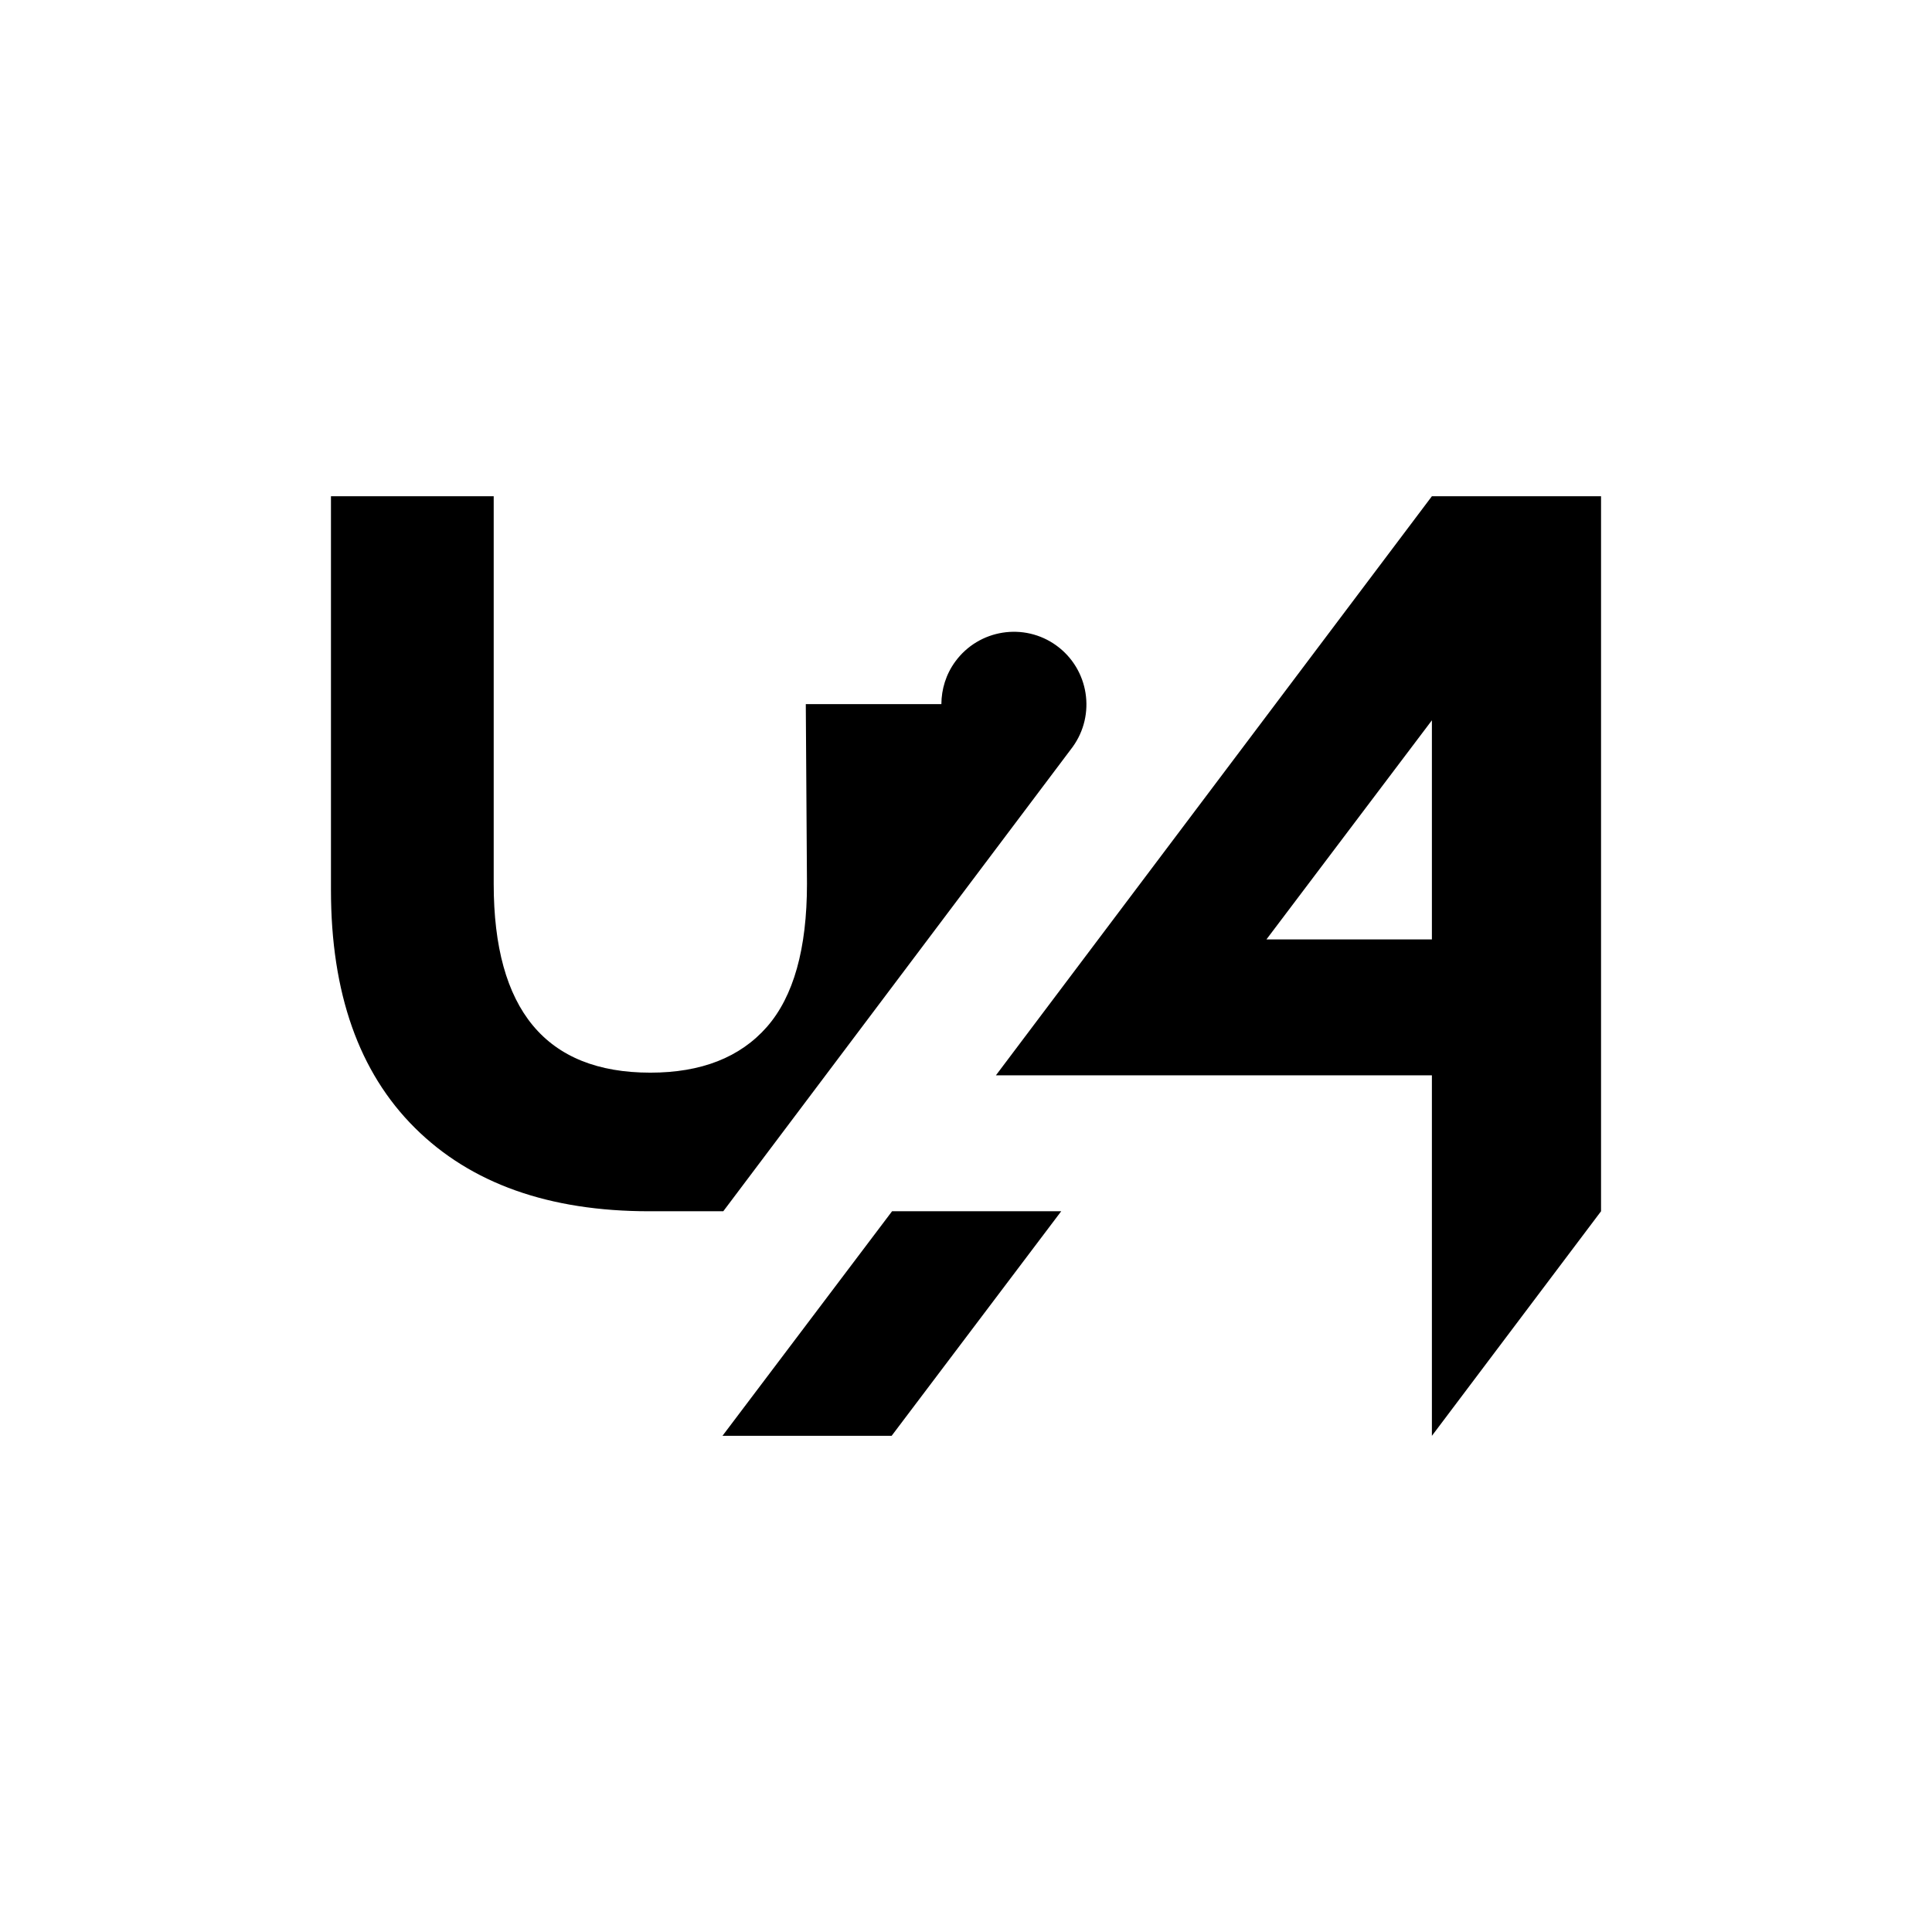
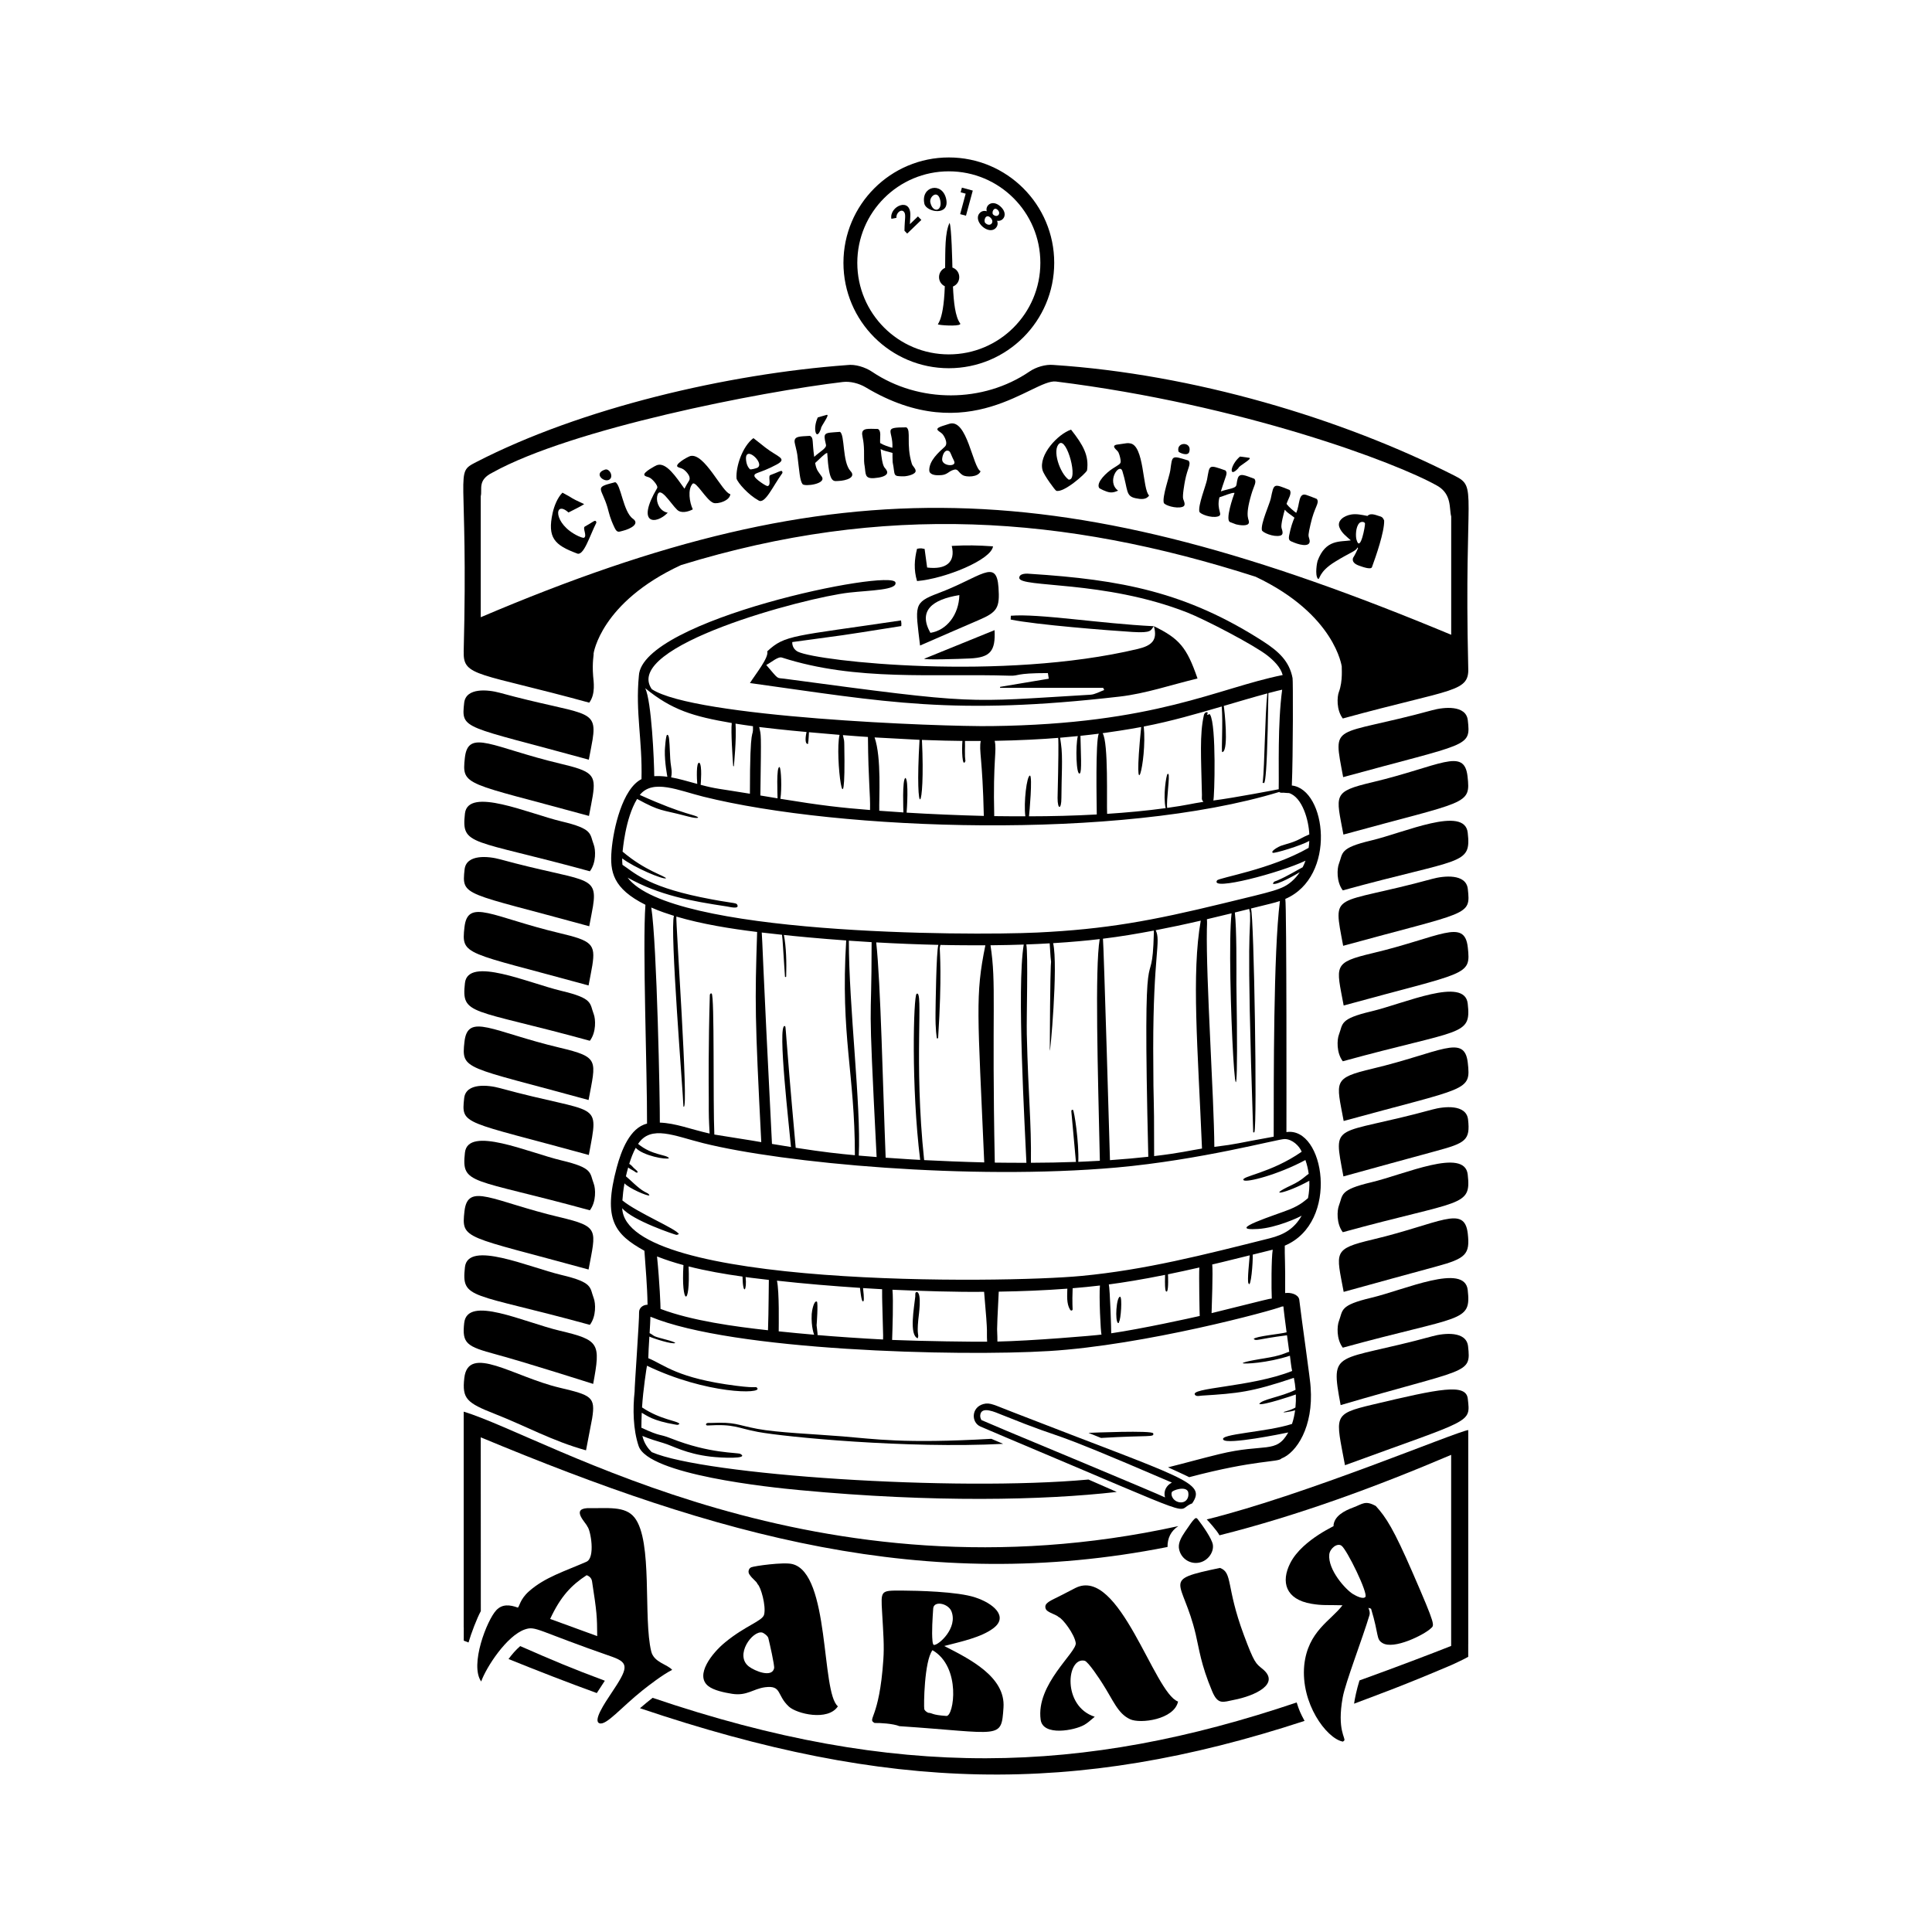
<svg xmlns="http://www.w3.org/2000/svg" id="_Шар_1" version="1.1" viewBox="0 0 1080 1080">
-   <path d="M590.631,360.93c-18.063-13.167-43.451-9.176-56.659,8.929-5.225,7.16-7.694,15.471-7.736,23.742h-75.792l.658,100.48c0,36.291-7.488,62.955-22.425,79.989-14.977,17.035-36.703,25.552-65.135,25.552-58.387,0-87.56-35.18-87.56-105.541v-216.678h-90.975v220.052c0,57.646,15.635,101.961,46.907,133.027,31.231,31.066,74.928,46.619,131.052,46.619h41.352l195.241-259.471c13.167-18.105,9.176-43.492-8.929-56.7v0Z" />
-   <path d="M894.992,277.402h-94.555l-243.711,323.701h243.711v201.536l94.555-125.538v-399.699 0ZM707.94,525.146l92.498-122.494v122.494h-92.498Z" />
-   <polygon points="498.668 677.101 593.223 677.101 498.421 802.639 403.866 802.639 498.668 677.101" />
-   <line x1="800.438" y1="277.402" x2="800.438" y2="277.361" />
+   <path d="M722.14,439.095c.718-16.862.702-59.548.411-60.029-1.756-9.366-7.706-14.917-16.571-20.618-42.947-27.577-79.349-34.423-130.143-37.677-1.567-.18-5.986-.424-6.063,2.235,0,5.718,47.303,1.107,93.84,19.359,9.812,3.842,37.466,18.213,44.922,24.112,3.545,2.821,7.334,6.505,8.491,10.868-36.485,7.297-70.812,27.423-162.695,28.544-28.964.411-166.373-4.909-189.979-20.643-16.787-23.98,85.336-51.124,110.36-53.979,11.724-1.316,26.953-1.359,25.859-5.665-1.914-7.96-141.96,20.821-143.438,52.155v-.013c-1.979,20.594,2.011,35.91,1.464,57.794-10.644,5.32-15.714,27.687-16.726,39.797-1.004,12.008.735,21.35,18.922,30.445-1.685,23.259,1.03,93.92.899,122.332-9.557,2.285-14.396,15.049-16.931,24.51-7.829,29.148-1.145,37.337,15.467,46.567.657,9.767,1.578,19.223,1.76,30.162-2.418.029-4.74,1.583-4.74,4.201.193,3.777-2.621,42.34-2.492,44.28h0c-1.056,9.719-.889,21.191,2.235,30.496,5.405,16.04,73.403,23.135,90.384,24.69,74.486,7.001,135.919,5.658,176.902.989-.567-.249-14.839-6.505-15.801-6.937-75.139,6.838-214.816-2.503-244.164-15.325-2.055-2.03-4.226-4.779-5.215-9.056,3.417,1.503,9.262,3.276,11.69,3.969,5.438,1.578,12.438,5.958,26.514,7.618,5.802.702,21.713,1.401,16.61-1.516-1.625-.916-17.016-.007-38.872-8.71-7.122-2.821-5.006-.618-16.507-5.948-.041-1.159.161-7.193.206-8.363,3.048,1.714,6.247,4.439,18.498,6.551,1.725.278,1.595.394,2.608-.36-1.244-1.803-10.492-2.208-20.939-9.172.558-9.676,2.619-22.749,2.762-23.315,33.126,15.943,64.922,15.974,61.584,12.435-1.021-1.117.81.383-11.677-1.22-33.119-4.195-40.132-11.711-49.174-15.428.013-2.222.308-7.155.604-12.075,1.869.935,13.01,4.569,14.465,3.584-.672-1.055-9.147-2.697-11.459-3.751-.822-.36-1.914-1.375-2.878-1.734.218-3.648.411-7.091.462-9.198,45.968,19.084,171.761,22.285,222.698,19.192,53.566-3.232,125.458-22.729,130.323-24.896.283.013.565,0,.822-.064.116,1.863.963,8.376,1.773,14.49-3.342.956-17.257,2.15-18.408,3.7,1.657,1.356,1.133.195,18.64-2.055.527,3.892,1.002,7.425,1.246,9.223-2.352.627-3.719,2.038-13.976,3.687-.567.092-11.589,1.803-12.037,2.698.568.591,13.925-.084,26.399-4.175.411,2.865.681,6.23,1.246,8.53-22.88,9.123-58.453,9.296-54.146,13.527.822.822,2.698.308,3.725.244,20.103-1.262,27.573-1.925,51.371-9.93.462,2.197.784,4.432.963,6.68-8.318,4.074-19.005,5.329-20.309,7.939,1.894.974,19.436-4.892,20.464-5.331.09,2.454.013,4.92-.231,7.335-.026-.039-.064-.064-.103-.051.187.156-2.812,1.449-4.046,1.773-7.194,1.948,3.307.367,3.969-.295-.334,2.608-.886,5.215-1.734,7.708-13.991,4.585-41.225,5.586-38.358,8.877,2.388,2.795,32.655-3.339,36.264-4.111-6.832,12.167-12.92,5.852-38.666,12.139-10.338,2.524-19.105,5.019-28.544,7.348.566.264,9.943,4.511,11.844,5.511,37.576-9.929,49.661-8.208,51.589-10.457,8.364-3.234,17.95-17.695,16.276-39.797h0c.154-1.76-5.267-39.424-6.372-49.097-.604-2.929-4.881-4.021-7.875-3.571.156-17.526-.313-20.301-.206-26.501,30.872-12.999,22.2-66.677.925-63.485.017-3.979.169-126.328-.617-130.335,28.855-12.414,22.951-61.287,3.635-63.407ZM718.723,385.412c0,.013-.013-.013,0,0h0ZM637.922,406.415c-5.013,49.417,3.422,19.413,1.452-.283,15.466-2.98,29.436-7.082,43.574-11.189.788,8.979-.285,25.244.257,25.461.039.013.103-.013.141-.013.051-.013.141,0,.193-.026,3.382-1.691.885-23.896.565-25.756,6.877-2.021,16.718-4.946,24.33-6.988-1.363,12.934-1.476,40.011-2.518,49.38-.026.064-.026.103-.039.128,0,0,.013,0,0,.013h.013c-.026.051-.039.103-.051.141-.013.064-.064.141-.064.193,0,.039.026.077.039.116.013.051.039.167.077.206.344-2.485,2.269,12.866,3.148-50.343,5.216-1.413,5.701-1.43,7.695-1.914-2.596,19.466-1.724,44.252-1.927,55.649-.582.12-24.966,4.84-36.547,6.295.631-1.262,1.796-42.121-1.824-48.005-.48-.78-.855.357-1.503.013-.635-.151.397-.547.167-1.053-.279-.677-1.731-.33-2.132,1.349-2.424,10.907-1.54,23.362-1.079,44.576.03,1.962-.415,2.454.835,3.867-6.884,1.031-8.99,1.837-20.258,3.391-.628-3.766,1.717-18.317.617-19.051-.154.026-.27.073-.45.128-.692.577-2.565,12.349-1.028,19.012,0,.013.013.026.013.039-10.707,1.476-21.994,2.49-32.732,3.199-.338-6.316.852-39.741-2.518-45.089,3.84-.514,14.685-2.122,21.555-3.443ZM556.029,414.135c12.882-.198,27.27-.945,35.609-1.67-.607,3.035.655-11.807-.45,33.618,0,6.669,2.145,6.684,2.145-.064,0-11.322.899-22.94-.244-30.291-.159-.892-.473-3.293-.488-3.34,3.301-.27,6.603-.578,9.904-.912-1.36,5.441-.915,22.314,1.118,20.862,1.226-.766.531-11.336.36-20.939h0v-.013h0v-.013h0v-.026h0v-.026c3.946-.401,7.201-.806,10.225-1.182-1.866,4.45-1.161,38.141-1.105,45.154-12.82.707-25.132,1.01-37.896,1.028.242-1.813,2.041-22.222.565-22.776-1.823,0-3.597,15.163-2.595,22.776-5.806,0-11.6-.026-17.393-.103-.768-31.487,1.58-36.574.244-42.083ZM514.022,413.57c-2.769,47.088,3.324,41.542,1.349.051,10.273.389,16.315.474,22.635.565-.44,4.987-.099,15.131,1.606,11.382.27-.573-.283-.237-.206-5.883.042-1.606.087-3.874.013-5.485,2.942.026,5.883.026,8.825.013-1.092,5.514.979,9.209,1.721,41.891-13.251-.323-30.326-1.041-43.163-1.837.158-1.582,1.242-18.306-.668-19.397-1.901.713-1.118,18.707-1.118,19.282-4.496-.283-8.992-.604-13.501-.938-.208-6.856,1.349-29.651-2.621-40.992,1.811.116,24.674,1.317,25.127,1.349ZM450.859,409.19c-1.981,9.112,2.351,6.516.578,5.549.077,0,.141,0,.206.026.064.013.103.039.128.064-.013-.013,0,0,0,0-.013-.013,0-.013,0,0,.013,0,.013.013.013.013v-.013c.013,0,.013.013.013.013v-.013c.013,0,.013.013.013.013v-.013c.013,0,.013.013.013.013v-.013h0v-.013h0v-.026c-.013,0,0,0,0-.013-.013.013.013-.039,0-.013v-.026h0v-.013c0,.013.026-.039.013-.026,0-.013.013-.026.013-.039,0-.026.013-.064.026-.09.091-.546.334-4.923.334-5.254,1.076.102,8.705.788,17.098,1.477-2.768,11.765,3.657,58.603,2.659,5.665-.058-2.787-.029-2.25-.784-5.524,4.749.396,9.801.758,14.002,1.041.204,24.915,1.406,32.171,1.169,40.825-16.247-1.282-27.207-2.512-50.112-6.256.884-5.748.437-16.854-.437-17.727-1.989-.796-1.117,16.262-1.143,17.458-10.891-1.8-9.483-1.577-9.609-1.593.533-37.79.413-32.924-.655-38.268,2.942.372,15.176,1.789,26.463,2.775ZM409.058,404.167c-.547,5.059.441,18.956.796,24.035.026.039.18.18.231.18.026,0,.128-.103.154-.128.036-.569,1.547-15.344.925-23.739,2.889.476,6.869,1.044,9.75,1.439.263,8.026-1.709-4.046-1.709,37.742-18.235-3.01-18.483-2.591-27.529-4.971.065-.861.927-10.919-.707-12.319-1.939-.776-1.401,9.623-1.195,11.805-5.972-1.629-10.24-2.895-14.593-3.661.874-4.589-.405-4.757-.642-13.064-.354-8.258-.531-10.527-1.4-10.701-.064.013-.141.026-.244.013-.759.379-1.233,8.216-1.246,8.787-.154,6.785,1.413,14.519,1.413,14.632-2.732-.377-5.049-.454-7.335-.334-.045-8.453-1.511-42.087-5.061-49.187,14.984,12.26,26.846,15.775,48.391,19.475ZM429.316,743.622c-18.37-2.018-42.694-5.314-60.081-11.934.031-1.384-.502-15.032-1.953-29.327,4.829,1.919,9.776,3.483,14.773,4.83-1.388,22.222,3.905,24.365,2.878.758,9.754,2.462,20.116,4.287,30.124,5.665.282,11.281,2.554,7.527,1.747.27,1.228.137,2.873.452,12.987,1.593-.09.72-.073,17.679-.475,28.146ZM493.636,748.787c-10.64-.516-28.22-1.725-36.637-2.479.064-.708.025-.797-.514-5.447v.013-.039.013c.065-.583.904-12.31.18-13.231-1.708-.854-2.813,5.166-2.916,6.911-.424,7.497,1.525,12.088,1.362,11.51,0,.013.013.051,0,.039,0,.013.013.051,0,.026v.013c-6.603-.565-13.206-1.195-19.809-1.888,0-3.241.392-22.031-.976-28.325,15.547,1.727,31.098,2.999,46.425,4.021.09.808.684,7.253,1.554,7.579.02-.008-.033.019.373-.167.58-.58-.168-6.714-.231-7.284,2.099.161,8.601.517,10.662.629,0,8.69.016,2.988.565,25.872.013.694-.038,1.464-.038,2.235ZM498.697,749.031c.211-6.175.752-21.939.193-28.056,15.184.686,36.156,1.36,51.23,1.156,2.394,26.97,1.271,20.461,1.696,27.889-7.014.09-36.169-.273-53.118-.989ZM557.558,749.943c0-9.591-.704.543.745-27.902,12.619-.196,25.66-.699,38.345-1.67-.062,3.695-.55,8.332,1.503,11.69.442.737,1.212.722,1.452-.026.075-.224-.341-3.415.013-11.908,5.381-.439,10.195-.925,15.261-1.516-.578,5.355.369,26.597.899,27.426-4.458.604-39.647,3.548-58.218,3.905ZM621.171,745.318c.123-.537-.712-25.125-1.336-27.311,8.199-1.08,18.243-2.691,31.447-5.344-.317,11.578.835,8.794.912,9.365.051-.039.141-.077.193-.128.026-.039.051-.09.064-.141.801-1.441.5-8.848.462-9.416,5.287-1.065,12.204-2.589,17.522-3.802-.272,3.858.135,26.862.218,27.092-5.216,1.208-32.323,7.168-49.483,9.686ZM710.939,725.895c-2.414.324.165-.223-33.657,8.157.131-4.462.816-22.993.36-27.195.937-.225,7.108-1.644,20.952-5.113-.161,2.573-1.464,14.081-.732,15.544,1.4,3.735,2.619-12.142,2.415-15.942,2.622-.667,11.116-2.759,11.176-2.775-.791,5.007-.778,22.024-.514,27.324ZM727.651,643.822c-17.346,12.073-34.359,13.745-32.475,15.891,1.391,1.58,19.405-3.095,34.556-11.253.922,2.616,1.521,5.293,1.837,7.695-1.58,1.002-3.931,3.725-9.583,6.346-14.871,6.943-2.708,4.584,9.93-2.454.126,3.303-.094,6.461-.719,9.699-1.4,1.105-3.88,3.687-10.097,6.243-7.344,3.006-37.306,12.226-17.843,11.009,10.307-.65,22.817-6.453,24.382-7.438-4.159,7.352-9.947,10.67-17.856,12.653-37.159,9.331-69.625,17.652-105.132,21.029-43.664,4.21-255,6.656-256.83-37.857,5.708,6.931,29.626,14.838,30.214,14.901.514.051.951-.218,1.452-.424-1.232-2.875-23.1-11.863-31.563-18.807.25-3.17.494-5.845,1.169-9.557,2.51,2.763,12.661,7.185,13.925,6.77-.375-1.06-.465-.89-2.749-2.12-3.453-1.851-8.184-6.854-10.38-8.594.373-1.657.796-3.289,1.272-4.92.822.732,2.454,1.464,3.237,1.978.347.231,1.529,1.31,1.965.771.462-.578-1.362-1.747-2.12-2.531-.758-.784-1.4-1.644-2.441-2.197-.013-.039-.026-.064-.039-.09.938-3.045,2.081-6.115,3.61-8.928,4.071,4.431,17.091,6.798,18.614,5.794-1.473-2.174-9.352-1.437-17.291-7.977,7.171-10.872,20.462-4.37,36.457-.411,44.776,11.156,148.902,20.847,230.971,13.617,47.121-4.226,90.431-16.005,93.994-15.929,4.2.002,8.227,3.823,9.532,7.091ZM382.043,618.567c.039.039.128.064.193.09,2.804,1.402-4.551-103.478-4.149-106.288,14.232,4.222,30.414,6.814,45.154,8.607-1.287,39.86-1.268,47.248,2.312,117.49-3.429-.686-23.611-3.757-26.232-4.252-.798-18.358.168-77.443-1.503-78.836-.735-.21-1.028.39-1.028,1.079-.829,27.792-.617,51.541-.617,51.14.056,1.11.039,13.703.039,13.129,0,5.344.387,10.829.462,12.936-10.706-2.399-18.915-5.812-27.824-6.115.124-10.809-1.62-100.231-4.779-120.239,5.192,2.302,8.784,3.364,12.679,4.65-2.432,7.47,5.112,99.045,5.293,106.609ZM376.75,511.971h0q0-.013,0,0h0ZM438.809,546.051c.185.092.118.04.295.128.051,0,.128-.051.18-.077.039-.013.09-.026.116-.051.039-.051.051-.141.077-.193.239-7.638.068-16.458-1.285-23.213,4.702.553,19.951,2.02,34.838,3.083-3.268,53.539,4.856,74.109,4.856,120.046-8.866-.816-17.047-1.669-33.078-4.162-6.509-71.816-5.228-67.33-6.153-68.071-4.206-.901,2.704,58.01,3.507,67.647-3.546-.565-7.078-1.143-10.624-1.734-5.57-109.89-5.266-112.317-5.716-118.17,3.777.45,7.553.861,11.33,1.259.477,3.816.482,6.661,1.657,23.508ZM490.039,646.789c-3.327-.257-6.654-.527-9.981-.809,1.336-28.039-5.549-83.175-5.549-120.136,4.347.302,8.42.569,12.73.822,0,53.81-2.314,20.165,2.8,120.123ZM523.708,580.414c.411.154.554.13.719-.283,2.199-34.674.912-47.793.912-49.894-.065-.392.469-2.498.36-2.017,2.862,0,4.298.218,25.127.218-5.755,28.077-4.28,37.51-.629,121.356-11.463-.276-25.27-.843-33.592-1.285-5.911-55.736-.165-95.855-4.226-92.954-1.722,1.076-3.107,51.951,2.004,92.838-.585-.035-9.172-.487-19.295-1.233-1.53-38.725-2.79-97.907-5.28-120.354,11.902.67,23.419,1.121,34.748,1.387-1.192,3.426-1.554,34.982-1.593,37.909-.132,9.945.712,13.736.745,14.31ZM573.769,650.014c-5.896.013-11.793-.026-17.676-.103-1.76-87.21.999-99.392-2.402-121.498,6.832-.054,14.383-.24,18.588-.398-3.992,23.954.705,102.943,1.49,121.998ZM588.709,527.232c9.987-.607,19.372-1.475,26.026-2.274-2.731,16.384-1.042,73.336.09,123.925-7.945.452-11.431.547-12.05.591.45-10.782-2.268-28.714-3.006-29.083-.749-.068-.909.218-.874.963.051.585,2.493,27.585,2.556,28.158-8.388.321-16.777.462-25.165.488.3-23.082-1.456-36.177-2.299-71.976-.218-9.362.8-44.191-.27-50.074,4.355-.154,8.722-.36,13.064-.617,1.669,29.212.388-21.944.064,59.785.075,3.714,4.805-47.13,1.863-59.888ZM641.904,646.635c-5.711.641-13.3,1.343-21.427,1.901,0-.566-3.519-121.605-3.918-123.797,9.802-1.199,18.697-2.702,28.415-4.535.06.479.061,1.083.039,1.31-1.04,40.404-6.517-14.817-3.109,125.12ZM646.041,519.999c7.197-1.38,16.398-3.314,25.191-5.357-5.241,29.696-1.664,70.962.694,127.407-6.929,1.082-11.771,2.448-26.758,4.214,0-44.15-.397-18.16-.514-60.081,0-52.939,4.458-59.837,1.387-66.183ZM674.662,513.859c3.932-.907,7.517-1.78,13.797-3.314-3.276,27.817,4.785,171.16,2.698,39.81,0-9.75.183-31.084-.874-40.259,2.685-.655,5.37-1.323,8.054-1.991.135,1.261.325,1.306.45,2.274-.013,0,0,.039,0,.051v.051h0c.417,13.742-2.275,2.325,1.76,122.448.206.141.45.167.668.013,1.64-4.546-.203-120.633-1.914-125.082,10.827-2.726,12.699-3.03,16.173-4.188-3.646,28.886-3.434,99.488-3.468,131.736-22.502,4.013-19.117,3.946-33.181,5.704-.187-27.899-4.704-93.541-4.175-121.831.032-1.953.214-3.502.012-5.421ZM683.872,504.969c-39.999,9.739-65.567,14.477-104.053,16.327-39.898,1.865-205.268,1.147-228.98-30.702,17.824,9.916,35.194,13.061,55.597,16.135,1.192.166,7.212,1.792,5.652-1.041-.683-1.278-2.507-.454-20.502-4.175-30.748-6.374-37.592-14.22-43.625-18.074-.141-1.182-.18-2.389-.154-3.597,6.831,5.194,22.816,11.947,24.523,11.15-.683-1.457-11.723-4.2-24.305-14.927.129-.567,1.419-18.443,8.119-29.456,13.242,7.255,13.371,5.805,27.246,9.493,1.4.36,5.961,1.619,6.924.951-1.22-1.742-6.789-.994-32.655-12.679,7.312-9.139,21.758-2.436,35.493.963,76.241,18.996,232.645,24.601,321.972-2.633.514.629,1.657.411,2.402.424.848.026,2.03.231,2.993.18,7.49,2.321,11.086,15.224,11.394,23.148-1.734.681-3.687,1.683-4.368,2.055-4.853,2.631-7.266,2.859-11.587,4.329-1.041.36-5.896,2.967-4.483,3.867.84.525,15.991-4.055,20.425-6.629-.076,1.327-.092,1.914-.36,3.879-21.272,12.157-50.144,16.652-51.204,18.203-4.098,6.146,35.208-4.23,49.444-11.022-.424,1.184-.987,2.529-1.58,3.661-3.081,1.592-8.241,4.839-14.169,7.399-1.562.654-1.832.342-2.505,1.837,2.279,1.039,13.429-5.458,15.056-6.474-1.246,1.876-2.723,3.584-4.419,5.074-5.465,4.743-9.915,5.417-38.294,12.332Z" />
+   <path d="M558.161,328.311c-1.168-16.443-9.813-5.679-33.592,3.263-14.223,5.338-12.883,6.846-10.251,29.276,11.754-5.1,22.198-9.686,32.693-14.182,10.495-4.483,11.96-6.821,11.15-18.357ZM520.099,353.759c-6.975-12.345.989-18.652,16.186-21.093-.27,10.919-7.027,19.693-16.186,21.093Z" />
+   <path d="M518.274,317.251c-.462-3.417-.925-6.898-1.413-10.392-1.721-.257-1.58-.578-4.226-.09-1.477,5.909-1.914,11.741,0,18.049,15.582-1.31,41.493-11.857,42.469-19.41-8.838-.604-14.567-.707-23.071-.244,2.248,9.185-3.224,13.386-13.758,12.088Z" />
+   <path d="M542.232,368.083c11.382-.54,14.336-4.175,13.732-15.826-11.24,4.535-28.004,11.382-39.334,15.98.128.719,19.038.154,25.602-.154Z" />
+   <path d="M530.401,205.838c32.526,0,58.912-26.386,58.912-58.912s-26.373-58.912-58.912-58.912-58.912,26.386-58.912,58.912,26.386,58.912,58.912,58.912ZM530.401,95.773c28.248,0,51.166,22.904,51.166,51.153s-22.904,51.178-51.166,51.178-51.166-22.917-51.166-51.166,22.917-51.166,51.166-51.166Z" />
+   <path d="M442.868,358.923c34.637-4.779,20.014-2.454,60.954-8.954.116-1.349.103-1.323-.141-3.147-60.204,8.964-64.806,7.935-74.802,17.291,1.118,3.34-6.693,12.962-9.66,17.715,76.051,10.559,113.522,18.285,206.679,7.566,14.632-1.683,28.891-6.616,43.522-10.11-6.025-17.535-10.225-22.326-24.407-29.25v.013l-.013-.013h.013c0-.013-.013-.026-.013-.039v.026c-.013.013-.013.026-.026.039h.051c2.261,8.016-1.439,10.919-9.082,12.73-75.672,17.99-178.173,7.014-189.813,1.567-2.081-.976-3.366-3.109-3.25-5.395-.013-.013-.013-.026-.013-.038ZM564.366,377.717c5.787.201,2.597-1.464,21.414-1.464.167,1.041.321,2.094.488,3.147-9.069,1.529-18.139,3.044-27.208,4.56,0,.18-.013.36-.013.54h57.64c.193.411.373.822.565,1.233-2.569.912-5.1,2.466-7.72,2.621-70.809,4.163-61.469,5.777-171.07-8.954-4.609-.623-2.777.871-10.123-7.682,2.955-1.477,6.526-4.856,8.774-4.136,41.66,13.411,84.707,8.799,127.253,10.135Z" />
+   <path d="M565.06,344.202c-.039.707-.064,1.426-.09,2.132,14.352,2.946,54.893,6.112,68.122,6.937,11.022.694,10.071-.976,11.883-3.212-30.065-1.472-64.204-7.154-79.915-5.858Z" />
+   <path d="M501.138,121.748c-.371-2.467,2.47-5.138,4.085-3.443,1.43,1.507.445,3.942.385,10.688l1.516,1.58,7.913-7.631-1.901-1.965-4.483,4.329.218-4.586c.604-10.877-11.818-5.538-10.598,1.593l2.865-.565Z" />
+   <path d="M528.911,111.214c-2.193-9.883-14.336-7.176-12.178,2.672,1.028,4.689,14.344,7.209,12.178-2.672ZM525.597,111.933c1.355,6.206-4.178,7.423-5.537,1.22-.706-3.237,4.183-7.397,5.537-1.22Z" />
+   <polygon points="539.984 120.579 543.787 106.538 537.71 104.894 537.004 107.501 539.817 108.259 536.734 119.705 539.984 120.579" />
+   <path d="M556.684,127.413c1.053-1.156,1.246-2.556.681-4.021,3.464.679,6.507-3.739,1.94-7.926-4.495-4.138-8.672-.774-7.708,2.621-1.503-.424-2.89-.116-3.944,1.028-4.063,4.458,4.986,12.709,9.031,8.299ZM557.647,117.277c2.256,2.085-.162,4.763-2.454,2.672-1.028-.938.256-4.673,2.454-2.672ZM553.639,121.632c2.719,2.547-.177,5.582-2.813,3.057-1.233-1.118.126-5.547,2.813-3.057Z" />
+   <path d="M333.318,292.304c.119-.218.009-.786-.334-1.066-.582-.524-2.041.925-5.961,3.057-1.677.671,1.545,5.538-.707,6.372-.899-.116-1.914-.437-3.032-.976-14.427-6.799-13.574-20.56-5.498-13.206,4.681-2.422,5.71-2.803,8.774-4.663-9.556-4.459-4.261-2.244-12.152-6.423-2.821,2.877-4.604,7.445-5.485,11.356-3.055,13.907,1.085,17.929,13.463,22.57,3.837,2.001,7.174-9.628,10.932-17.021Z" />
+   <path d="M339.561,283.569c1.029,3.631,1.377,6.013,4.047,11.549,1.425,2.901,2.358,2.134,4.599,1.593,4.291-1.073,9.609-3.899,5.575-6.757-5.489-3.888-6.694-19.426-9.891-20.399-.989.244-1.978.514-2.98.784-8.393,2.26-4.399,3.065-1.349,13.231Z" />
+   <path d="M341.385,267.318c1.167-2.007-.95-5.541-3.199-4.792-7.382,2.349.89,8.569,3.199,4.792Z" />
+   <path d="M363.159,267.062c.96.18,5.02,4.392,4.188,5.806-12.044,20.476-.649,20.579,5.922,13.745-4.497-.841-6.507-5.678-5.935-9.031,1.211-7.091,7.584,4.031,11.202,7.399,2.207,2.151,6.193,1.119,8.748-.244-1.821-3.75-3.001-11.182-.116-14.336,1.948-1.705,7.778,9.495,11.728,10.752,2.275.724,9.07-1.167,9.378-4.92-4.439-.666-14.482-23.444-22.468-21.286-2.263.819-9.19,4.956-6.821,6.14.748.433,2.076.651,2.492.989.803.151,5.239,3.922,3.738,6.577-.884,1.403-1.878,3.042-2.595,4.522-4.676-6.501-10.208-15.04-15.428-13.141-.762.277-7.467,3.836-7.027,5.408.277,1.016,2.335,1.084,2.993,1.619Z" />
+   <path d="M423.921,279.676c3.619,2.585,8.029-7.772,13.386-15.171.186-.266.065-.846-.18-1.118-.51-.567-2.112.595-6.359,2.132-1.782.356.721,5.69-1.683,6.205-.826.118-7.056-4.033-7.335-5.524-.415-2.146,2.719-1.323,12.486-6.564,6.268-3.405.247-4.22-6.449-9.506-3.478-2.685-3.76-3.064-6.629-5.215-6.06,4.545-9.928,15.838-9.429,22.622.748,2.466,6.632,9.093,12.191,12.14ZM423.394,261.461c-.61.327-3.771,1.205-4.188.835-1.054-1.004-1.669-2.412-1.953-3.828-2.189-11.205,10.797.498,6.14,2.993Z" />
+   <path d="M445.695,254.151c1.183,9.462,1.398,14.427,2.916,16.469,1.15,1.507,13.429-.034,10.803-4.136-1.79-2.685-3.002-3.324-3.738-7.669,2.489-2.207,5.333-5.37,6.744-5.652,1.043,17.217,3.296,15.796,6.256,15.698,4.305-.143,10.136-1.997,6.744-5.549-4.679-5.147-3.026-20.367-5.896-21.902-8.932.678-9.514.044-7.81,7.168.505,1.97-3.194,3.697-6.564,6.808-1.269-8.884-.208-10.595-2.351-11.741-5.18.393-9.061-.072-8.594,3.61.146,1.114,1.196,4.742,1.49,6.898Z" />
+   <path d="M458.952,239.533c-.371-.866,5.231-7.965,3.224-7.631l-5.023,1.426c-3.08,6.502-.737,13.81,1.798,6.205Z" />
+   <path d="M483.012,254.665c-.047,5.549.236,4.444.501,7.168.475,4.279.291,6.32,7.566,5.151,2.68-.431,5.878-1.556,4.586-3.957-1.206-2.412-2.23-.379-3.391-11.985,2.165,1.179,3.278,1.088,6.641,2.158-.024,1.617-.007,3.557.09,5.177,1.565,7.694-.33,7.887,6.41,7.887,1.908-.083,6.529-1.096,6.436-3.057-.109-1.637-1.678-2.452-2.145-4.008-3.336-10.963-.217-18.559-3.044-20.31-13.766,0-7.286,1.501-7.81,11.446-2.134-.594-4.979-1.492-6.847-2.685-.197-3.603.806-6.6-1.233-7.862-4.901,0-9.036-.847-8.825,2.955.118,1.842,1.188,4.035,1.066,11.921Z" />
+   <path d="M526.2,265.597c3.218-.234,4.036-1.978,6.384-2.8,3.149-1.211,2.686,1.054,5.665,2.865,1.821,1.05,8.506,1.291,9.904-2.235-4.394-2.197-7.509-29.367-17.316-26.566-3.644,1.258-8.181,2.096-6.474,3.802.655.614,1.923,1.341,2.12,1.644.749.403,3.91,5.275,1.721,7.348-3.864,3.546-8.646,7.815-8.748,13.064-.013.629.128,1.118.424,1.49,1.318,1.606,4.226,1.537,6.32,1.387ZM529.553,251.903c1.477.082,1.637,1.034,2.569,3.173.649,1.624,1.439,2.661,1.439,3.507,0,2.419-6.969,1.777-6.898-1.811.061-1.836,1.044-4.915,2.89-4.869Z" />
+   <path d="M590.469,274.358c4.214,1.24,16.365-9.525,17.188-11.394,1.181-8.208-2.079-14.104-8.928-22.789-7.268,2.387-18.38,14.155-15.916,22.737.766,2.756,7.05,11.268,7.656,11.446ZM592.19,247.934c4.246-3.474,10.876,20.972,5.164,20.155-4.89-3.541-9.416-16.677-5.164-20.155Z" />
+   <path d="M620.349,275.219c2.241.24,3.283-.441,4.689-.938-6.841-5.111.769-15.947,2.389-10.906,3.276,10.563,1.618,13.931,7.425,15.145,2.852.6,5.955.93,7.502-1.554-3.764-3.263-2.576-28.458-10.842-29.148-1.373-.229-1.119-.121-7.348.758-3.309.752.345,3.079.617,3.725.664.46,1.416,3.337,1.58,4.535.394,2.61-.091,2.277-4.509,5.19-3.084,1.999-9.154,7.493-7.464,10.675.218.424,3.962,2.264,5.961,2.518Z" />
+   <path d="M664.834,252.494c1.604-5.773-7.524-5.653-6.038-.077.193.565,5.324,2.978,6.038.077Z" />
+   <path d="M660.981,283.35c2.125-.65.938-2.951.437-4.406-.557-1.617.706-8.596,1.028-10.264,1.43-7.328,3.601-9.247,1.888-11.227-9.667-3.013-8.96-2.901-10.135,5.524-.435,3.115-4.595,14.69-3.635,18.087.381,1.348,6.84,3.455,10.418,2.287Z" />
+   <path d="M680.789,288.707c3.302-.925-.967-3.425.886-10.714,2.623-.796,6.954-2.764,8.44-2.466-.76,1.964-5.442,15.455-2.428,16.353,1.176.392,2.722,1.084,3.289,1.246,1.939.506,6.555,1.148,7.117-.771.586-2.199-2.661-2.293,1.439-16.058,1.367-4.783,3.171-6.803,1.657-8.658-4.905-1.742-8.293-3.65-9.313-.128-1.133,3.922.259,4.4-3.533,5.562-2.56.732-3.596.806-5.871,1.619,2.839-9.231,3.972-9.998,2.582-11.703-9.723-3.454-8.782-3.117-10.315,5.126-.588,3.16-5.117,14.398-4.278,17.907.307,1.31,6.566,3.738,10.328,2.685Z" />
+   <path d="M692.312,261.628c0-1.127,8.011-5.175,6.025-5.716l-5.177-.694c-5.61,4.809-6.417,12.511-.848,6.41Z" />
+   <path d="M715.602,299.446c2.079-.499,1.311-2.553.771-4.355-.481-1.805,1.338-8.444,1.837-10.148,1.763,2.062,2.549,2.12,5.395,4.445-.99,2.4-2,5.051-2.955,9.904-.624,3.119.697,3.102,2.736,4.008,4.232,1.724,9.966,2.6,8.517-2.068-.593-1.91-.713-2.033.668-8.042,2.254-10.201,5.277-11.879,3.533-14.285-2.615-1.06-3.869-1.555-5.806-2.21-4.678-1.559-3.561,5.428-5.717,10.007-1.776-1.337-4.076-3.229-5.395-5.023.946-2.949,3.173-5.787,1.734-7.772-9.148-3.709-8.765-3.709-10.534,4.74-.638,3.048-5.7,13.975-4.984,17.715.243,1.294,6.446,3.984,10.2,3.083Z" />
+   <path d="M736.656,323.456c-.013.039,0,.051.026.064l.128.051c1.159.58-.023-3.753,9.647-9.647,8.228-5.093,11.67-5.852,12.396-7.926l.295.501c-.837,1.858-1.707,3.677-2.8,5.395-.675,2.168,1.081,3.462,3.224,4.252,1.657.585,6.774,2.539,7.361.886,2.165-5.874,7.003-19.788,6.821-26.039-.34-.908-.875-1.853-1.786-2.184-2.248-.574-5.602-2.455-7.553-.398-3.266-.621-6.156-1.293-9.095-.796-4.079.68-8.051,3.483-6.551,7.232,1.211,3.174,4.189,5.235,6.346,7.219-5.975.934-14.08-.751-18.588,11.51-.292.81-1.557,7.675.128,9.879ZM759.933,292.355c.92-.898,2.848-.786,3.109.257.227.906-2.588,16.626-4.715,9.185-.598-1.793-.589-7.299,1.606-9.442Z" />
+   <path d="M375.748,933.474c-2.651-3.133-10.141-4.11-11.69-10.251-4.622-18.818,1.027-61.727-9.352-74.892-5.259-6.672-15.027-5.094-26.527-5.254-8.988.589-.385,8.402.141,10.225,1.839,1.9,4.625,17.603-.54,19.744-12.243,5.382-23.182,8.622-32.089,16.52-5.124,4.543-5.33,8.652-6.217,9.095-4.486-1.639-8.698-2.069-12.011,1.426-5.242,5.483-15.012,30.649-8.478,39.874,2.827-7.959,14.283-25.625,24.42-29.096,6.177-2.115,6.597.658,49.097,15.39,9.347,3.432,8.602,6.293-.938,20.515-3.422,5.133-10.184,15.181-6.487,16.546,3.794,1.409,12.192-8.897,24.202-18.473,2.865-2.286,11.28-8.829,16.469-11.369ZM307.536,904.994c5.886-12.634,11.83-18.859,20.399-24.446,1.628.589,2.751,1.692,3.019,3.43,2.684,17.276,2.823,19.731,2.89,30.612l-26.309-9.596Z" />
+   <path d="M405.448,917.994c-7.524,6.132-17.101,18.441-9.57,24.484,3.136,2.517,9.253,3.713,13.398,4.38,8.313,1.283,11.687-2.796,18.46-3.687,9.408-1.166,6.331,4.427,13.257,10.829,4.336,4.008,21.807,8.297,27.4-.154-9.504-7.776-4.289-74.385-25.499-79.53-4.901-1.225-21.303,1.092-22.943,1.811-1.456.603-1.959,2.605-1.066,3.918,1.951,2.957,3.842,3.642,4.637,5.537,1.766,1.445,4.809,12.125,3.623,16.97-.884,3.621-10.175,6.009-21.697,15.441ZM429.496,915.669c.689,2.795,3.588,15.365,3.237,16.918-1.249,5.472-10.831,1.5-14.092-.989-8.213-6.271,2.018-20.354,7.489-18.986.617.154,2.991,1.7,3.366,3.057Z" />
+   <path d="M488.921,963.161c2.719-.096,10.302.308,13.848,1.773,56.983,3.807,56.949,7.823,58.192-10.418,1.161-17.113-18.78-27.073-33.117-34.389,9.118-2.407,20.632-4.738,27.542-10.007,8.445-6.427.011-13.831-10.341-17.188-9.847-3.247-32.072-3.754-41.171-3.802-11.647,0-11.485-.161-10.765,12.307.675,11.686,1.236,18.614.681,26.36-2.246,33.538-9.259,32.92-4.869,35.365ZM521.666,899.2c.273-4.558,8.255-2.996,10.161,1.452,3.792,9.368-7.155,19.087-9.737,18.884-.398-.026-.681-.758-.822-2.184-.517-5.263.063-12.941.398-18.151ZM521.268,922.464c16.237,9.424,11.907,37.064,7.785,36.765-8.497-.581-7.412-1.596-10.2-1.786-.916-.474-1.768-1.012-2.171-1.965-.362-1.812-.055-26.939,4.586-33.014Z" />
+   <path d="M606.295,928.361c2.049.463,8.637,10.623,9.763,12.384,6.325,9.797,8.711,17.104,15.685,20.322,5.707,2.652,24.63.201,26.797-9.891-13.438-4.728-32.74-75.799-57.345-63.498-13.01,6.854-14.191,6.831-16.135,8.774-1.087,1.063-.928,3.068.424,4.034,2.028,1.521,5.13,2.215,6.333,3.481,2.037.627,8.825,9.42,9.532,14.465.708,5.195-22.367,23.068-19.616,42.906,1.291,9.392,18.92,5.97,24.253,2.942,2.157-1.225,2.913-2.066,5.986-4.599-18.398-5.89-15.715-33.585-5.678-31.319Z" />
+   <path d="M668.406,913.562c1.983,8.439,2.871,16.774,9.159,31.768,3.281,7.947,6.205,6.086,12.127,4.933,11.853-2.28,26.328-9.01,16.019-17.355-3.702-3.045-4.501-3.099-10.444-19.089-10.037-27.004-6.058-34.695-13.296-37.343-33.676,7.056-20.918,5.979-13.565,37.086Z" />
+   <path d="M765.56,902.823c.348-1.267.004-2.422-.604-4.034l1.477.488c4.58,15.114,2.723,16.931,6.333,19.166,6.365,3.941,23.32-4.617,26.964-8.067,2.11-1.998,3.287-.546-10.135-31.408-10.441-23.975-14.684-30.723-20.515-37.112-5.929-3.255-7.297-1.162-12.589.822-5.143,1.88-10.807,4.913-11.073,10.354,3.167-1.057-17.207,7.171-24.112,20.669-5.435,10.625-2.633,20.341,11.703,22.802,6.224,1.068,8.863.613,17.458.848-6.466,8.592-19.385,14.493-21.389,33.528-2.02,21.339,12.314,40.608,21.273,42.623.095.285.913-.277,1.092-.539.951-1.317-4.162-5.887-.861-24.073,1.458-8.175,11.141-33.156,14.978-46.066ZM743.067,868.987c.32-3.347,4.392-6.643,6.821-4.946,2.975,2.031,15.124,26.895,13.334,28.685-1.249,1.388-4.983-.483-6.847-1.606-4.32-2.63-14.121-13.632-13.308-22.134Z" />
+   <path d="M338.109,939.537c-18.528-6.894-29.412-11.508-47.299-19.359-2.541,2.167-4.597,4.631-6.539,7.219,15.866,6.438,32.574,12.941,49.341,19.038,1.86-2.95,2.965-4.449,4.496-6.898Z" />
+   <path d="M268.779,900.626c-.052-130.793-.035-88.367-.039-97.154,131.611,54.853,248.359,88.137,383.916,61.301-.076-4.859,1.839-8.936,6.025-11.664-202.282,44.464-352.117-49.647-399.472-63.986v120.585h.039v7.438c.771.283,1.696.629,2.659,1.015,1.436-5.026,4.774-13.746,6.873-17.535Z" />
+   <path d="M724.851,951.689c-119.391,40.297-223.556,43.75-360.035-2.595-2.164,1.705-4.324,3.441-7.065,5.806,139.019,46.965,242.61,49.316,371.506,7.091-2.336-4.339-2.963-5.761-4.406-10.303Z" />
+   <path d="M674.572,849.371c.575.559,5.814,6.263,7.104,8.877,43.998-11.058,87.787-27.194,129.526-44.974v106.814c-10.585,4.201-29.79,11.536-51.243,19.282-1.6,5.171-2.653,10.256-3.019,13,15.219-5.774,26.536-9.729,54.3-21.556-.026-.013,6.5-2.89,9.506-4.65v-7.001h.013v-119.763c-7.234,1.073-90.695,36.26-146.188,49.971Z" />
+   <path d="M669.395,849.062c-1.071-1.071-1.607-.742-7.014,7.271-1.795,2.66-3.578,5.672-3.404,8.62.446,5.127,4.705,8.748,9.493,8.748,6.098,0,10.26-5.687,9.519-10.238-.563-3.424-5.943-11.037-8.594-14.4Z" />
+   <path d="M451.771,414.829c-.013.013,0,0,0,0h0Z" />
+   <path d="M666.427,840.404c.013-.013.026-.026.026-.039,8.03-11.943-3.855-13.393-99.852-50.793-10.807-4.104-13.055-5.769-16.931-4.689-6.762,1.878-6.87,10.264-1.567,12.576,2.287.989,14.268,6.075,14.837,6.32,114.614,48.289,92.397,40.706,103.487,36.624ZM664.154,833.904c.889,3.555-1.486,6.849-5.562,5.717-2.897-.845-4.236-3.771-3.546-5.498.399-1.054,7.742-3.633,9.108-.218ZM548.604,793.812c-.237-.569-.753-1.4-.655-2.621.467-5.608,8.749-1.59,12.011-.321,42.603,17.153,16.106,3.883,95.125,37.896-3.067,1.569-4.854,4.79-3.828,8.299-2.801-1.543-87.989-37.002-88.714-37.305-.751-.325-13.371-5.706-13.938-5.948Z" />
+   <path d="M767.346,785.166c-22.761,5.397-20.636,6.221-15.492,33.901,71.334-26.141,70.211-23.137,68.649-37.163-.976-8.684-15.463-5.695-53.157,3.263Z" />
+   <path d="M750.98,466.534c69.4-19.075,71.192-16.28,69.381-32.539-1.847-16.432-15.463-5.695-53.157,3.263-22.564,5.35-20.381,6.908-16.225,29.276Z" />
+   <path d="M800.642,397.012c-56.26,15.404-55.629,6.058-49.804,37.408,70.317-19.327,71.387-16.425,69.677-31.781-.976-8.684-13.411-7.399-19.873-5.627Z" />
+   <path d="M767.346,532.807c-22.564,5.35-20.381,6.908-16.225,29.276,69.4-19.075,71.192-16.28,69.381-32.539-1.847-16.432-15.463-5.695-53.157,3.263Z" />
+   <path d="M767.346,597.358c-22.564,5.35-20.381,6.908-16.225,29.276,69.4-19.075,71.192-16.28,69.381-32.539-1.847-16.432-15.463-5.695-53.157,3.263Z" />
+   <path d="M820.502,689.631c-1.847-16.432-15.463-5.695-53.157,3.263-22.564,5.35-20.381,6.908-16.225,29.276,18.601-5.113,35.147-9.699,51.731-14.182,16.61-4.483,18.935-6.821,17.65-18.357Z" />
+   <path d="M800.784,746.95c-54.68,14.971-57.309,6.487-51.358,38.512,71.145-20.946,73.007-16.934,71.231-32.886-.976-8.684-13.411-7.399-19.873-5.627Z" />
+   <path d="M800.642,491.301c-56.26,15.404-55.629,6.058-49.804,37.408,70.317-19.327,71.387-16.425,69.677-31.781-.976-8.684-13.411-7.399-19.873-5.627Z" />
+   <path d="M820.656,625.838c-.976-8.684-13.411-7.399-19.873-5.627-55.924,15.312-55.651,5.941-49.804,37.408,18.601-5.113,35.147-9.699,51.731-14.182,16.61-4.483,19.23-6.063,17.946-17.599Z" />
+   <path d="M750.633,497.724c66.435-18.26,71.884-13.82,69.831-32.256-1.717-15.274-35.262-.078-53.915,4.355-17.92,4.252-15.749,6.873-18.113,13.103-.976,2.556-1.503,9.943,2.197,14.799Z" />
+   <path d="M820.464,656.552c-1.717-15.274-35.262-.078-53.915,4.355-17.92,4.252-15.749,6.873-18.113,13.103-.976,2.556-1.503,9.943,2.197,14.799,66.435-18.26,71.884-13.819,69.831-32.256Z" />
+   <path d="M750.633,593.26c66.435-18.26,71.884-13.82,69.831-32.256-1.717-15.274-35.262-.078-53.915,4.355-17.92,4.252-15.749,6.873-18.113,13.103-.976,2.556-1.503,9.943,2.197,14.799Z" />
+   <path d="M750.633,753.36c66.435-18.26,71.884-13.82,69.831-32.256-1.717-15.274-35.262-.078-53.915,4.355-17.92,4.252-15.749,6.873-18.113,13.103-.976,2.556-1.503,9.943,2.197,14.799Z" />
+   <path d="M259.543,770.368c-1.285,11.536,1.272,13.822,17.175,20.053,17.149,6.718,32.269,15.21,50.87,20.322l3.43-17.869c1.927-12.05-.385-12.923-18.318-17.175-25.513-6.063-50.991-24.594-53.157-5.331Z" />
+   <path d="M313.021,426.84c-37.541-8.921-51.307-19.714-53.157-3.263-1.801,16.175-.015,13.465,69.381,32.539.976-5.254,1.606-8.196,2.094-11.176,1.927-12.049-.385-13.848-18.318-18.1Z" />
+   <path d="M279.352,387.262c-6.462-1.773-18.896-3.057-19.873,5.627-1.703,15.292-.79,12.399,69.677,31.781.976-5.254,1.606-8.196,2.094-11.176,2.893-18.093-4.873-13.356-51.898-26.232Z" />
+   <path d="M329.374,392.798c3.7-4.856,2.415-12.075,2.197-14.799-.642-8.196.488-12.127.244-12.679,0,0,3.957-28.647,48.892-49.444,113.341-34.86,214.038-27.862,321.189,6.526,44.563,21.119,48.173,50.318,48.173,50.318-.18.141.732,7.887-1.631,14.118-.976,2.556-1.503,9.943,2.197,14.799,62.753-17.249,71.017-14.278,70.101-29.237-2.372-99.383,5.522-99.845-7.618-106.481-63.263-32.108-145.999-56.797-224.355-61.918-4.303-.398-9.622,1.195-13.244,3.674-25.975,17.727-61.815,17.779-88.008.154-3.828-2.582-9.493-4.355-13.925-3.751-66.915,4.907-148.692,23.971-207.45,54.262-12.473,6.464-4.266,2.82-6.937,106.159,0,0,.013-.013.039-.026-.477,13.949,8.603,11.411,70.139,28.325ZM268.741,277.377c.977-3.929-1.994-8.999,6.616-13.231,44.354-24.592,149.923-45.18,195.799-50.613,4.124-.501,9.121.809,12.73,2.967,57.897,34.668,93.573-4.822,106.403-3.224,104.06,12.952,190.357,45.326,213.154,58.269,8.346,4.742,6.586,12.988,7.785,17.137v66.157h-.013c-216.687-90.312-341.793-95.285-542.474-9.801v-67.66h0Z" />
+   <path d="M312.79,521.605c-37.541-8.921-51.307-19.714-53.157-3.263-1.791,16.08-.248,13.387,69.381,32.539.976-5.254,1.606-8.196,2.094-11.176,1.927-12.049-.385-13.848-18.318-18.1Z" />
+   <path d="M329.014,614.918c4.158-22.376,6.322-23.93-16.224-29.276-37.541-8.921-51.307-19.714-53.157-3.263-1.791,16.08-.248,13.387,69.381,32.539Z" />
+   <path d="M329.014,709.67c4.158-22.376,6.322-23.93-16.224-29.276-37.541-8.921-51.307-19.714-53.157-3.263-1.791,16.08-.248,13.387,69.381,32.539Z" />
+   <path d="M277.425,757.149c16.584,4.483,54.159,16.469,54.159,16.469,4.236-22.794,3.561-24.475-18.64-29.738-20.346-4.835-51.691-20.007-53.452-4.342-1.297,11.549,1.323,13.129,17.933,17.612Z" />
+   <path d="M279.583,480.369c-6.462-1.773-18.896-3.057-19.873,5.627-1.713,15.387-.56,12.476,69.677,31.781.976-5.254,1.606-8.196,2.094-11.176,2.893-18.093-4.873-13.356-51.898-26.232Z" />
+   <path d="M329.156,645.646c5.823-31.335,6.431-22.011-49.804-37.408-6.462-1.773-18.896-3.057-19.873,5.627-1.703,15.292-.79,12.399,69.677,31.781Z" />
+   <path d="M331.93,472.251c-2.364-6.23-.193-8.851-18.113-13.103-18.251-4.337-52.205-19.563-53.915-4.355-2.044,18.355,3.036,13.897,69.831,32.256,3.7-4.856,3.173-12.242,2.197-14.799Z" />
+   <path d="M331.93,661.768c-2.364-6.23-.193-8.851-18.113-13.103-18.251-4.337-52.205-19.563-53.915-4.355-2.044,18.355,3.037,13.897,69.831,32.256,3.7-4.856,3.173-12.242,2.197-14.799Z" />
+   <path d="M331.93,567.003c-2.364-6.23-.193-8.851-18.113-13.103-18.251-4.337-52.205-19.563-53.915-4.355-2.044,18.355,3.036,13.897,69.831,32.256,3.7-4.856,3.173-12.242,2.197-14.799Z" />
+   <path d="M329.734,740.604c3.7-4.856,3.173-12.242,2.197-14.799-2.364-6.23-.193-8.851-18.113-13.103-18.251-4.337-52.205-19.563-53.915-4.355-2.044,18.355,3.036,13.897,69.831,32.256Z" />
+   <path d="M615.48,803.819c27.106-1.615,29.811-.207,29.173-2.556-.482-1.807-34.709-.344-36.187-.283,4.537,1.802,5.789,2.36,7.014,2.839Z" />
+   <path d="M554.179,804.307c-49.417,2.812-65.37.071-83.345-1.374-15.817-1.277-36.253-2.083-47.466-4.188-11.999-2.263-11.862-3.902-26.09-3.301-.578.026-1.631-.141-2.158.154-.758.437-.527,1.246.347,1.259,15.3-.919,16.328,1.366,28.248,3.597,14.969,2.797,83.15,9.439,137.054,6.667-.575-.244-4.675-2.013-6.59-2.813Z" />
+   <path d="M512.751,722.247c-1.437-.076-1.023,1.286-1.105,2.505-.569,5.72-3.603,21.61,1.375,23.367.891-2.674-.636-.807.321-10.508.29-2.733,1.99-13.997-.591-15.364Z" />
+   <path d="M626.155,724.867c-2.132,0-2.967,13.71-1.169,14.709.27.128.552-.206.578-.45,0-.026.013-.077.013-.103-.013-.039-.064-.051-.077-.09-.013-.039.039-.064.064-.09.997-1.163,1.871-13.549.591-13.976Z" />
+   <path d="M528.333,149.713c-4.449,1.939-4.555,8.204-.18,10.302-.753,22.499-5.455,21.028-3.276,21.479,2.945.572,13.151.963,11.831-.745-2.711-3.687-3.597-11.716-3.995-20.579,4.849-1.988,4.615-8.919-.308-10.598-.035-1.646-.477-23.021-1.606-24.973-2.628,5.454-2.345,15.211-2.466,25.114Z" />
</svg>
